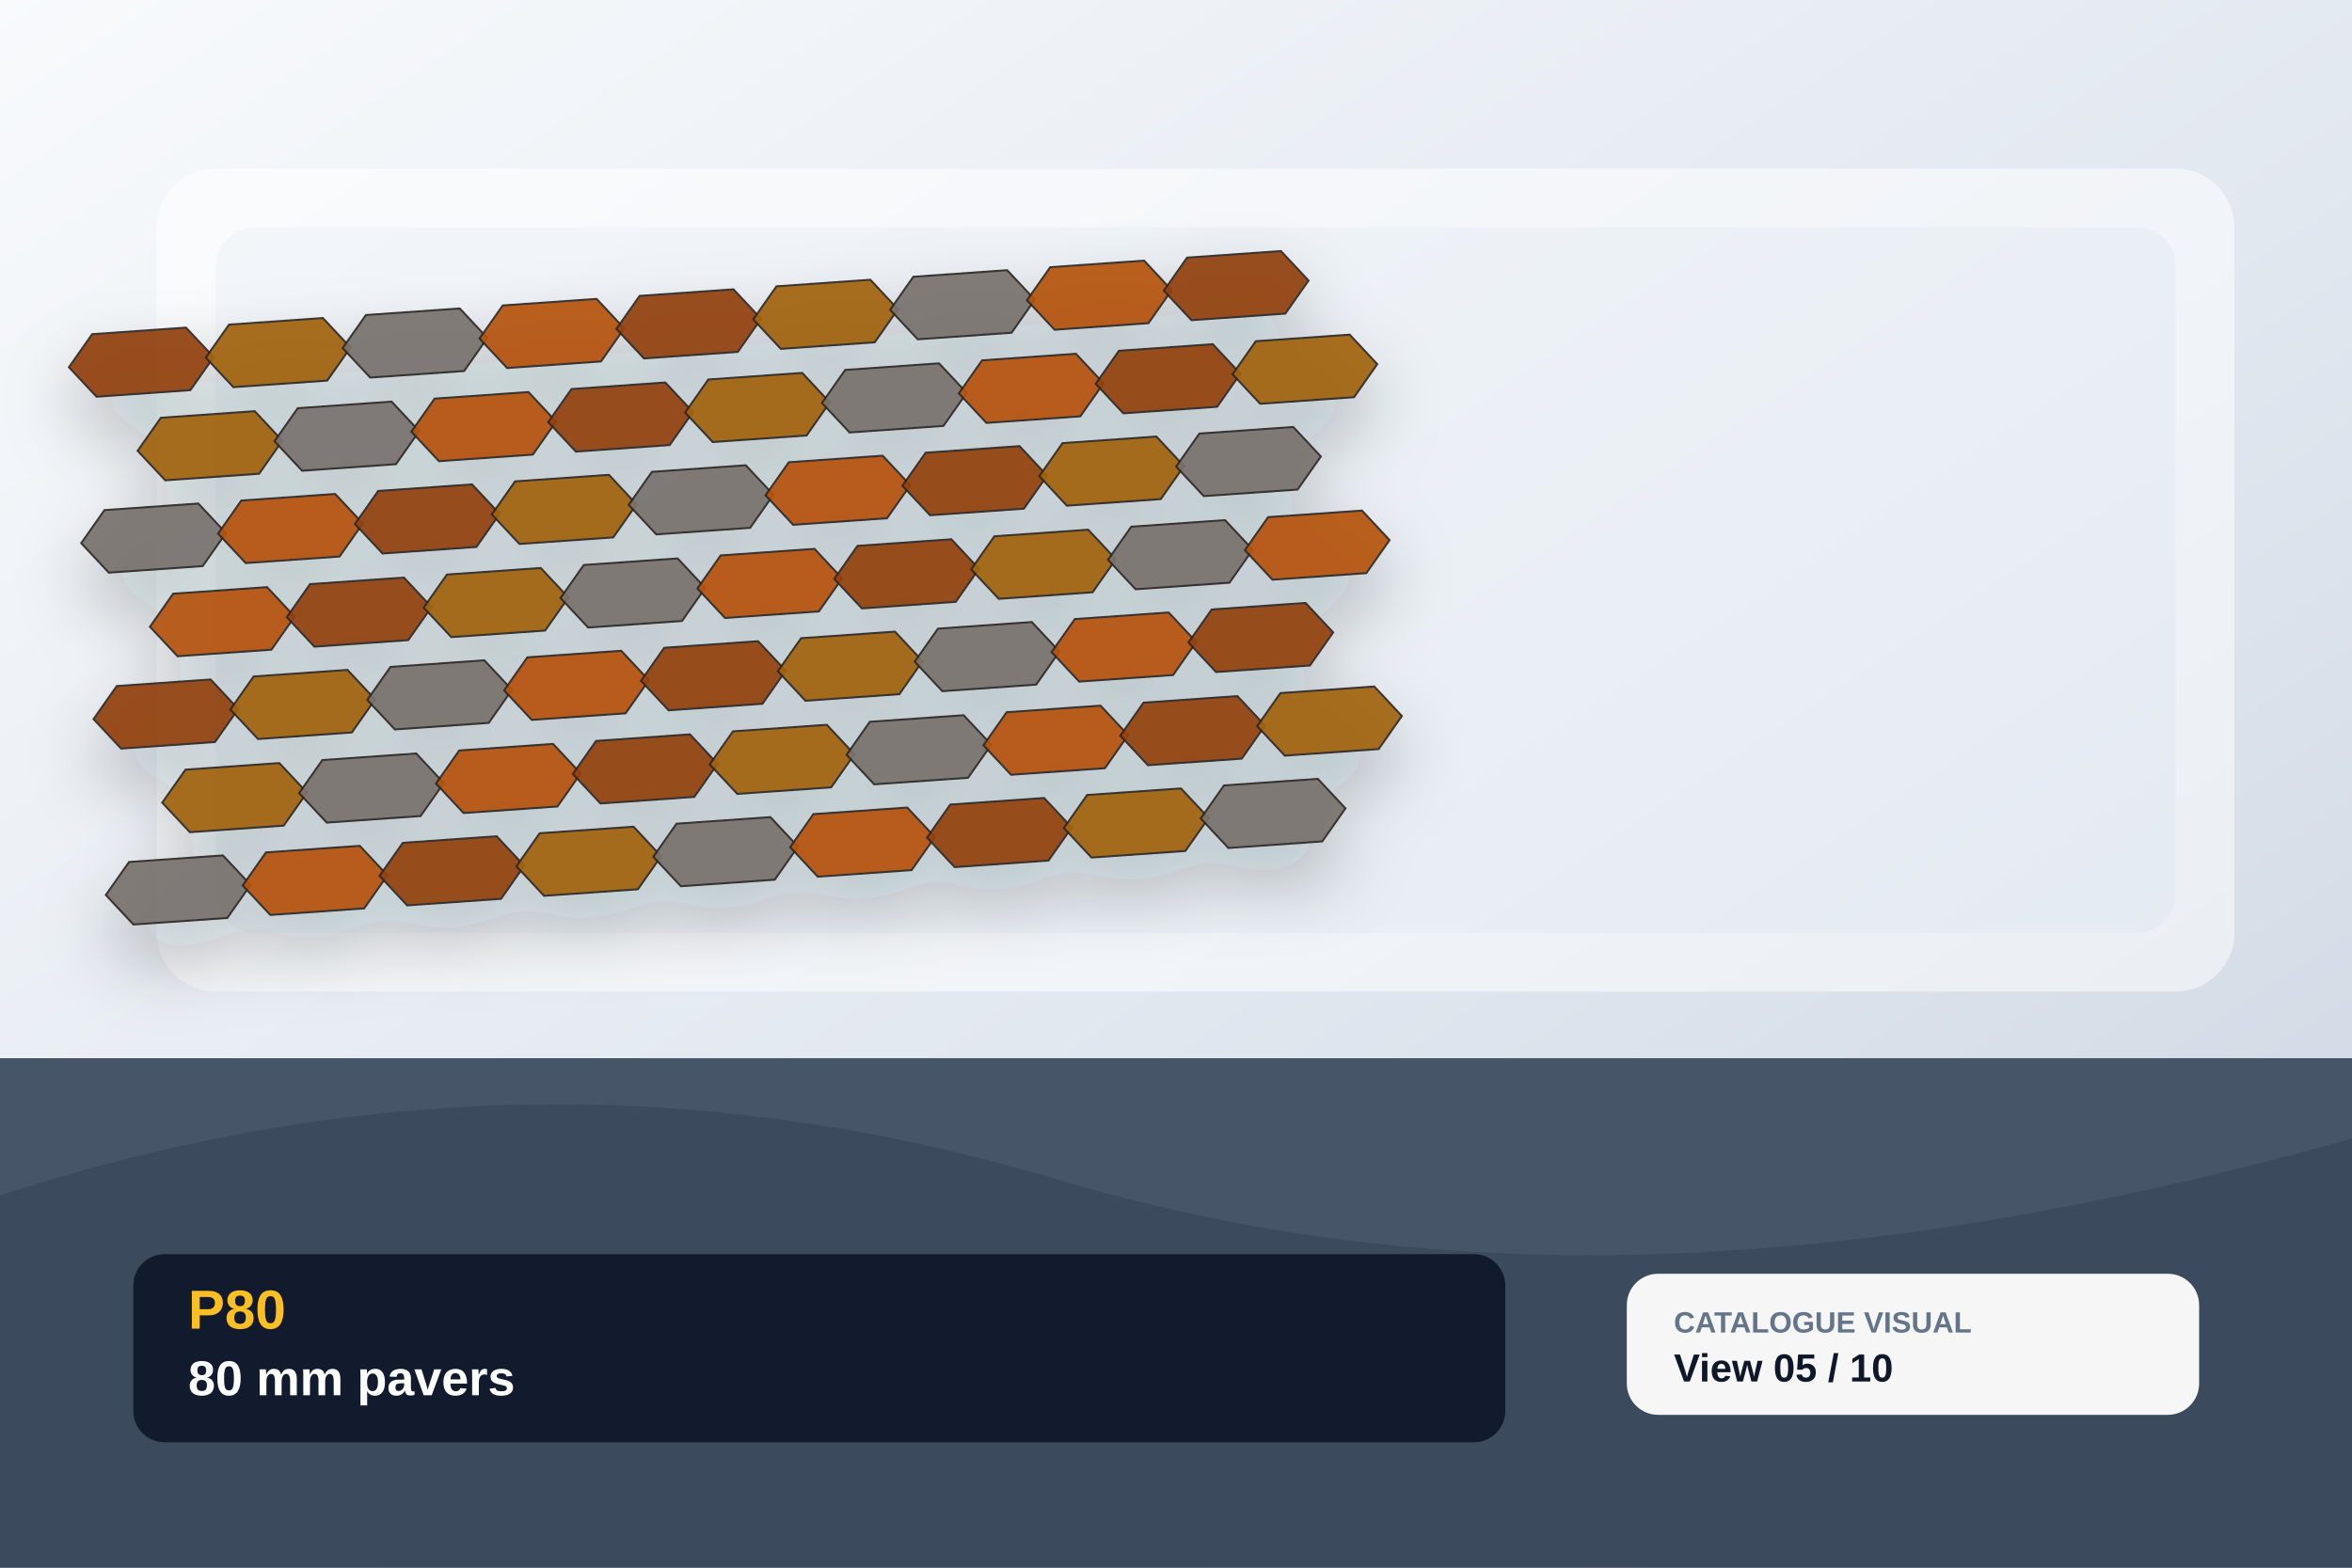
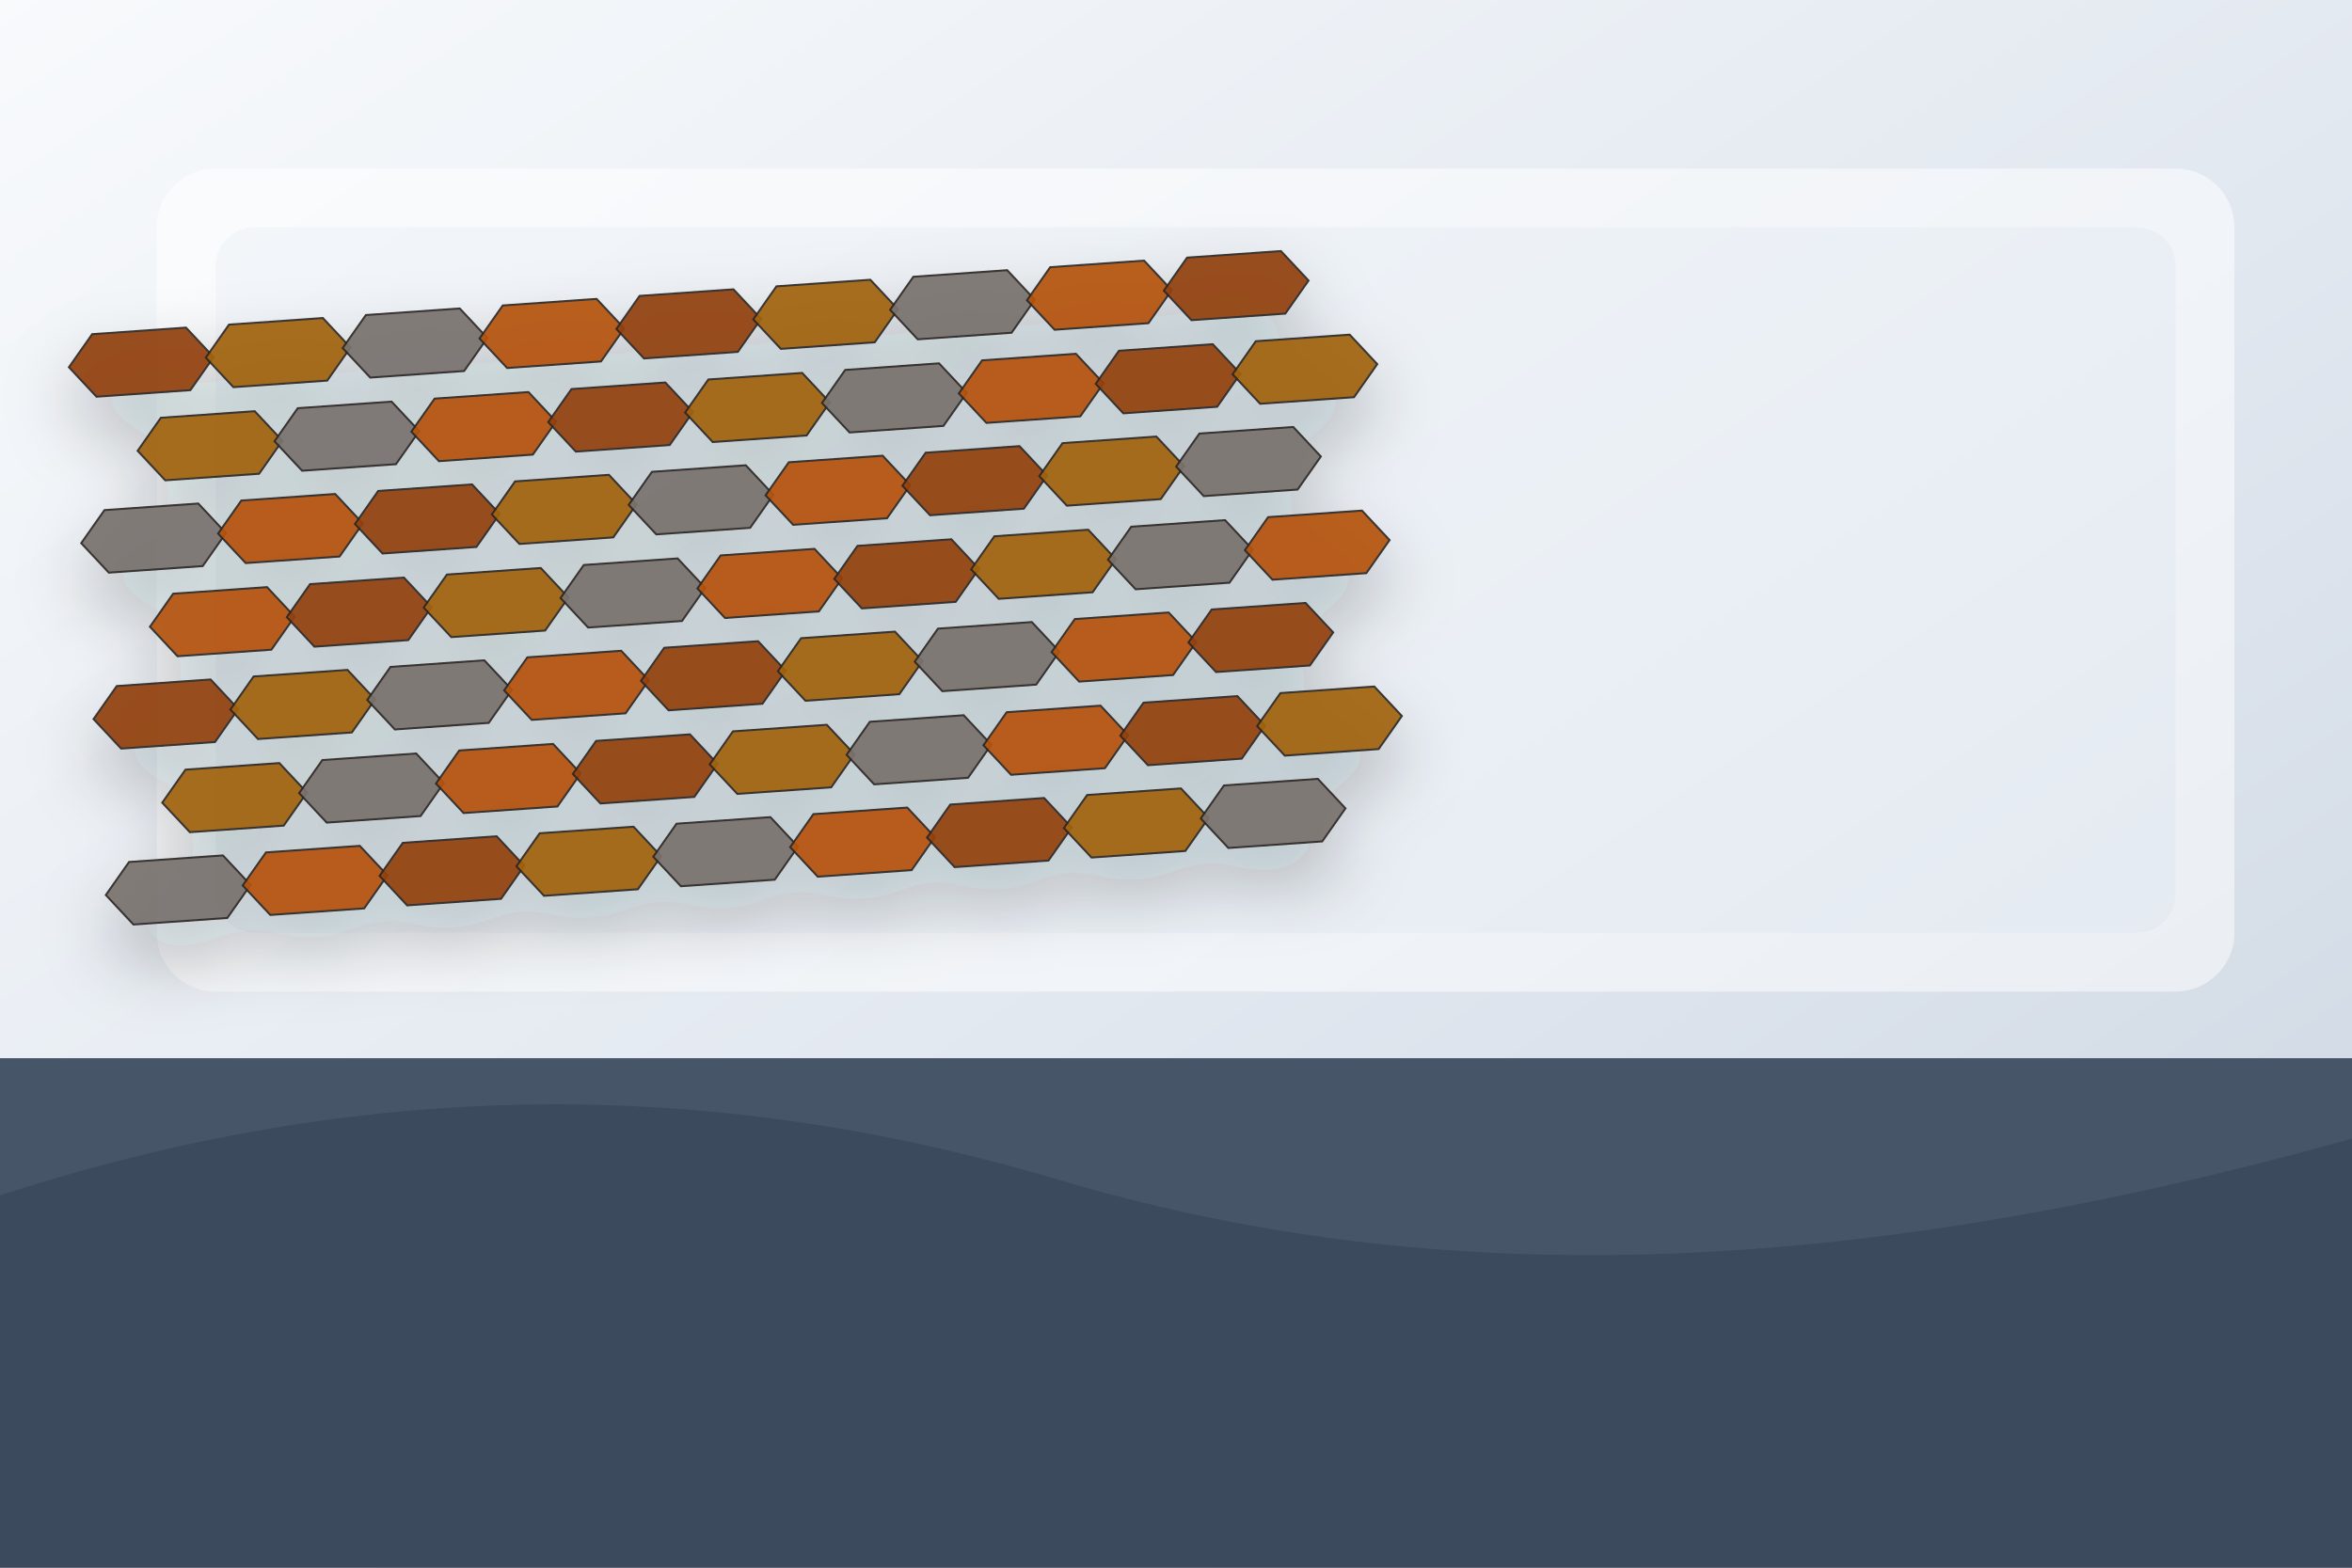
- <svg xmlns="http://www.w3.org/2000/svg" width="1200" height="800" viewBox="0 0 1200 800" role="img" aria-label="80 mm pavers - catalogue view 5">
+ <svg xmlns="http://www.w3.org/2000/svg" width="1200" height="800" viewBox="0 0 1200 800" role="img" aria-label="Product catalogue visual 5">
  <defs>
    <linearGradient id="sky" x1="0" x2="1" y1="0" y2="1">
      <stop offset="0%" stop-color="#f8fafc" />
      <stop offset="55%" stop-color="#e2e8f0" />
      <stop offset="100%" stop-color="#cbd5e1" />
    </linearGradient>
    <linearGradient id="face" x1="0" x2="1" y1="0" y2="1">
      <stop offset="0%" stop-color="#d6a56a" />
      <stop offset="55%" stop-color="#8b5e3c" />
      <stop offset="100%" stop-color="#334155" />
    </linearGradient>
    <filter id="shadow" x="-20%" y="-20%" width="140%" height="140%">
      <feDropShadow dx="0" dy="18" stdDeviation="18" flood-color="#0f172a" flood-opacity=".28" />
    </filter>
  </defs>
  <rect width="1200" height="800" fill="url(#sky)" />
  <rect y="540" width="1200" height="260" fill="#475569" />
  <path d="M0 610c185-60 362-61 540-8s385 56 660-21v219H0z" fill="#334155" opacity=".55" />
  <g opacity=".5">
    <rect x="80" y="86" width="1060" height="420" rx="30" fill="#ffffff" />
    <rect x="110" y="116" width="1000" height="360" rx="20" fill="#f1f5f9" />
  </g>
  <g filter="url(#shadow)">
    <g transform="translate(58,145) rotate(-4 360 170)">
      <path d="M0 0h48l13 16-13 16h-48l-13-16z" fill="#92400e" stroke="#292524" stroke-width="1" opacity=".92" />
      <path d="M70 0h48l13 16-13 16h-48l-13-16z" fill="#a16207" stroke="#292524" stroke-width="1" opacity=".92" />
      <path d="M140 0h48l13 16-13 16h-48l-13-16z" fill="#78716c" stroke="#292524" stroke-width="1" opacity=".92" />
      <path d="M210 0h48l13 16-13 16h-48l-13-16z" fill="#b45309" stroke="#292524" stroke-width="1" opacity=".92" />
      <path d="M280 0h48l13 16-13 16h-48l-13-16z" fill="#92400e" stroke="#292524" stroke-width="1" opacity=".92" />
      <path d="M350 0h48l13 16-13 16h-48l-13-16z" fill="#a16207" stroke="#292524" stroke-width="1" opacity=".92" />
      <path d="M420 0h48l13 16-13 16h-48l-13-16z" fill="#78716c" stroke="#292524" stroke-width="1" opacity=".92" />
      <path d="M490 0h48l13 16-13 16h-48l-13-16z" fill="#b45309" stroke="#292524" stroke-width="1" opacity=".92" />
      <path d="M560 0h48l13 16-13 16h-48l-13-16z" fill="#92400e" stroke="#292524" stroke-width="1" opacity=".92" />
      <path d="M32 45h48l13 16-13 16h-48l-13-16z" fill="#a16207" stroke="#292524" stroke-width="1" opacity=".92" />
      <path d="M102 45h48l13 16-13 16h-48l-13-16z" fill="#78716c" stroke="#292524" stroke-width="1" opacity=".92" />
      <path d="M172 45h48l13 16-13 16h-48l-13-16z" fill="#b45309" stroke="#292524" stroke-width="1" opacity=".92" />
      <path d="M242 45h48l13 16-13 16h-48l-13-16z" fill="#92400e" stroke="#292524" stroke-width="1" opacity=".92" />
      <path d="M312 45h48l13 16-13 16h-48l-13-16z" fill="#a16207" stroke="#292524" stroke-width="1" opacity=".92" />
      <path d="M382 45h48l13 16-13 16h-48l-13-16z" fill="#78716c" stroke="#292524" stroke-width="1" opacity=".92" />
      <path d="M452 45h48l13 16-13 16h-48l-13-16z" fill="#b45309" stroke="#292524" stroke-width="1" opacity=".92" />
      <path d="M522 45h48l13 16-13 16h-48l-13-16z" fill="#92400e" stroke="#292524" stroke-width="1" opacity=".92" />
      <path d="M592 45h48l13 16-13 16h-48l-13-16z" fill="#a16207" stroke="#292524" stroke-width="1" opacity=".92" />
      <path d="M0 90h48l13 16-13 16h-48l-13-16z" fill="#78716c" stroke="#292524" stroke-width="1" opacity=".92" />
      <path d="M70 90h48l13 16-13 16h-48l-13-16z" fill="#b45309" stroke="#292524" stroke-width="1" opacity=".92" />
      <path d="M140 90h48l13 16-13 16h-48l-13-16z" fill="#92400e" stroke="#292524" stroke-width="1" opacity=".92" />
      <path d="M210 90h48l13 16-13 16h-48l-13-16z" fill="#a16207" stroke="#292524" stroke-width="1" opacity=".92" />
      <path d="M280 90h48l13 16-13 16h-48l-13-16z" fill="#78716c" stroke="#292524" stroke-width="1" opacity=".92" />
      <path d="M350 90h48l13 16-13 16h-48l-13-16z" fill="#b45309" stroke="#292524" stroke-width="1" opacity=".92" />
      <path d="M420 90h48l13 16-13 16h-48l-13-16z" fill="#92400e" stroke="#292524" stroke-width="1" opacity=".92" />
      <path d="M490 90h48l13 16-13 16h-48l-13-16z" fill="#a16207" stroke="#292524" stroke-width="1" opacity=".92" />
      <path d="M560 90h48l13 16-13 16h-48l-13-16z" fill="#78716c" stroke="#292524" stroke-width="1" opacity=".92" />
      <path d="M32 135h48l13 16-13 16h-48l-13-16z" fill="#b45309" stroke="#292524" stroke-width="1" opacity=".92" />
      <path d="M102 135h48l13 16-13 16h-48l-13-16z" fill="#92400e" stroke="#292524" stroke-width="1" opacity=".92" />
      <path d="M172 135h48l13 16-13 16h-48l-13-16z" fill="#a16207" stroke="#292524" stroke-width="1" opacity=".92" />
      <path d="M242 135h48l13 16-13 16h-48l-13-16z" fill="#78716c" stroke="#292524" stroke-width="1" opacity=".92" />
      <path d="M312 135h48l13 16-13 16h-48l-13-16z" fill="#b45309" stroke="#292524" stroke-width="1" opacity=".92" />
      <path d="M382 135h48l13 16-13 16h-48l-13-16z" fill="#92400e" stroke="#292524" stroke-width="1" opacity=".92" />
      <path d="M452 135h48l13 16-13 16h-48l-13-16z" fill="#a16207" stroke="#292524" stroke-width="1" opacity=".92" />
      <path d="M522 135h48l13 16-13 16h-48l-13-16z" fill="#78716c" stroke="#292524" stroke-width="1" opacity=".92" />
      <path d="M592 135h48l13 16-13 16h-48l-13-16z" fill="#b45309" stroke="#292524" stroke-width="1" opacity=".92" />
      <path d="M0 180h48l13 16-13 16h-48l-13-16z" fill="#92400e" stroke="#292524" stroke-width="1" opacity=".92" />
      <path d="M70 180h48l13 16-13 16h-48l-13-16z" fill="#a16207" stroke="#292524" stroke-width="1" opacity=".92" />
      <path d="M140 180h48l13 16-13 16h-48l-13-16z" fill="#78716c" stroke="#292524" stroke-width="1" opacity=".92" />
      <path d="M210 180h48l13 16-13 16h-48l-13-16z" fill="#b45309" stroke="#292524" stroke-width="1" opacity=".92" />
      <path d="M280 180h48l13 16-13 16h-48l-13-16z" fill="#92400e" stroke="#292524" stroke-width="1" opacity=".92" />
      <path d="M350 180h48l13 16-13 16h-48l-13-16z" fill="#a16207" stroke="#292524" stroke-width="1" opacity=".92" />
      <path d="M420 180h48l13 16-13 16h-48l-13-16z" fill="#78716c" stroke="#292524" stroke-width="1" opacity=".92" />
      <path d="M490 180h48l13 16-13 16h-48l-13-16z" fill="#b45309" stroke="#292524" stroke-width="1" opacity=".92" />
      <path d="M560 180h48l13 16-13 16h-48l-13-16z" fill="#92400e" stroke="#292524" stroke-width="1" opacity=".92" />
      <path d="M32 225h48l13 16-13 16h-48l-13-16z" fill="#a16207" stroke="#292524" stroke-width="1" opacity=".92" />
      <path d="M102 225h48l13 16-13 16h-48l-13-16z" fill="#78716c" stroke="#292524" stroke-width="1" opacity=".92" />
      <path d="M172 225h48l13 16-13 16h-48l-13-16z" fill="#b45309" stroke="#292524" stroke-width="1" opacity=".92" />
      <path d="M242 225h48l13 16-13 16h-48l-13-16z" fill="#92400e" stroke="#292524" stroke-width="1" opacity=".92" />
      <path d="M312 225h48l13 16-13 16h-48l-13-16z" fill="#a16207" stroke="#292524" stroke-width="1" opacity=".92" />
      <path d="M382 225h48l13 16-13 16h-48l-13-16z" fill="#78716c" stroke="#292524" stroke-width="1" opacity=".92" />
      <path d="M452 225h48l13 16-13 16h-48l-13-16z" fill="#b45309" stroke="#292524" stroke-width="1" opacity=".92" />
      <path d="M522 225h48l13 16-13 16h-48l-13-16z" fill="#92400e" stroke="#292524" stroke-width="1" opacity=".92" />
      <path d="M592 225h48l13 16-13 16h-48l-13-16z" fill="#a16207" stroke="#292524" stroke-width="1" opacity=".92" />
      <path d="M0 270h48l13 16-13 16h-48l-13-16z" fill="#78716c" stroke="#292524" stroke-width="1" opacity=".92" />
      <path d="M70 270h48l13 16-13 16h-48l-13-16z" fill="#b45309" stroke="#292524" stroke-width="1" opacity=".92" />
      <path d="M140 270h48l13 16-13 16h-48l-13-16z" fill="#92400e" stroke="#292524" stroke-width="1" opacity=".92" />
      <path d="M210 270h48l13 16-13 16h-48l-13-16z" fill="#a16207" stroke="#292524" stroke-width="1" opacity=".92" />
      <path d="M280 270h48l13 16-13 16h-48l-13-16z" fill="#78716c" stroke="#292524" stroke-width="1" opacity=".92" />
      <path d="M350 270h48l13 16-13 16h-48l-13-16z" fill="#b45309" stroke="#292524" stroke-width="1" opacity=".92" />
      <path d="M420 270h48l13 16-13 16h-48l-13-16z" fill="#92400e" stroke="#292524" stroke-width="1" opacity=".92" />
      <path d="M490 270h48l13 16-13 16h-48l-13-16z" fill="#a16207" stroke="#292524" stroke-width="1" opacity=".92" />
      <path d="M560 270h48l13 16-13 16h-48l-13-16z" fill="#78716c" stroke="#292524" stroke-width="1" opacity=".92" />
    </g>
  </g>
-   <g transform="translate(68,640)">
-     <rect width="700" height="96" rx="16" fill="#0f172a" opacity=".94" />
-     <text x="28" y="38" font-family="Arial, sans-serif" font-size="28" font-weight="800" fill="#fbbf24">P80</text>
-     <text x="28" y="72" font-family="Arial, sans-serif" font-size="25" font-weight="800" fill="#ffffff">80 mm pavers</text>
-   </g>
-   <g transform="translate(830,650)">
-     <rect width="292" height="72" rx="16" fill="#ffffff" opacity=".95" />
-     <text x="24" y="30" font-family="Arial, sans-serif" font-size="15" font-weight="800" fill="#64748b">CATALOGUE VISUAL</text>
-     <text x="24" y="55" font-family="Arial, sans-serif" font-size="20" font-weight="900" fill="#0f172a">View 05 / 10</text>
-   </g>
</svg>
